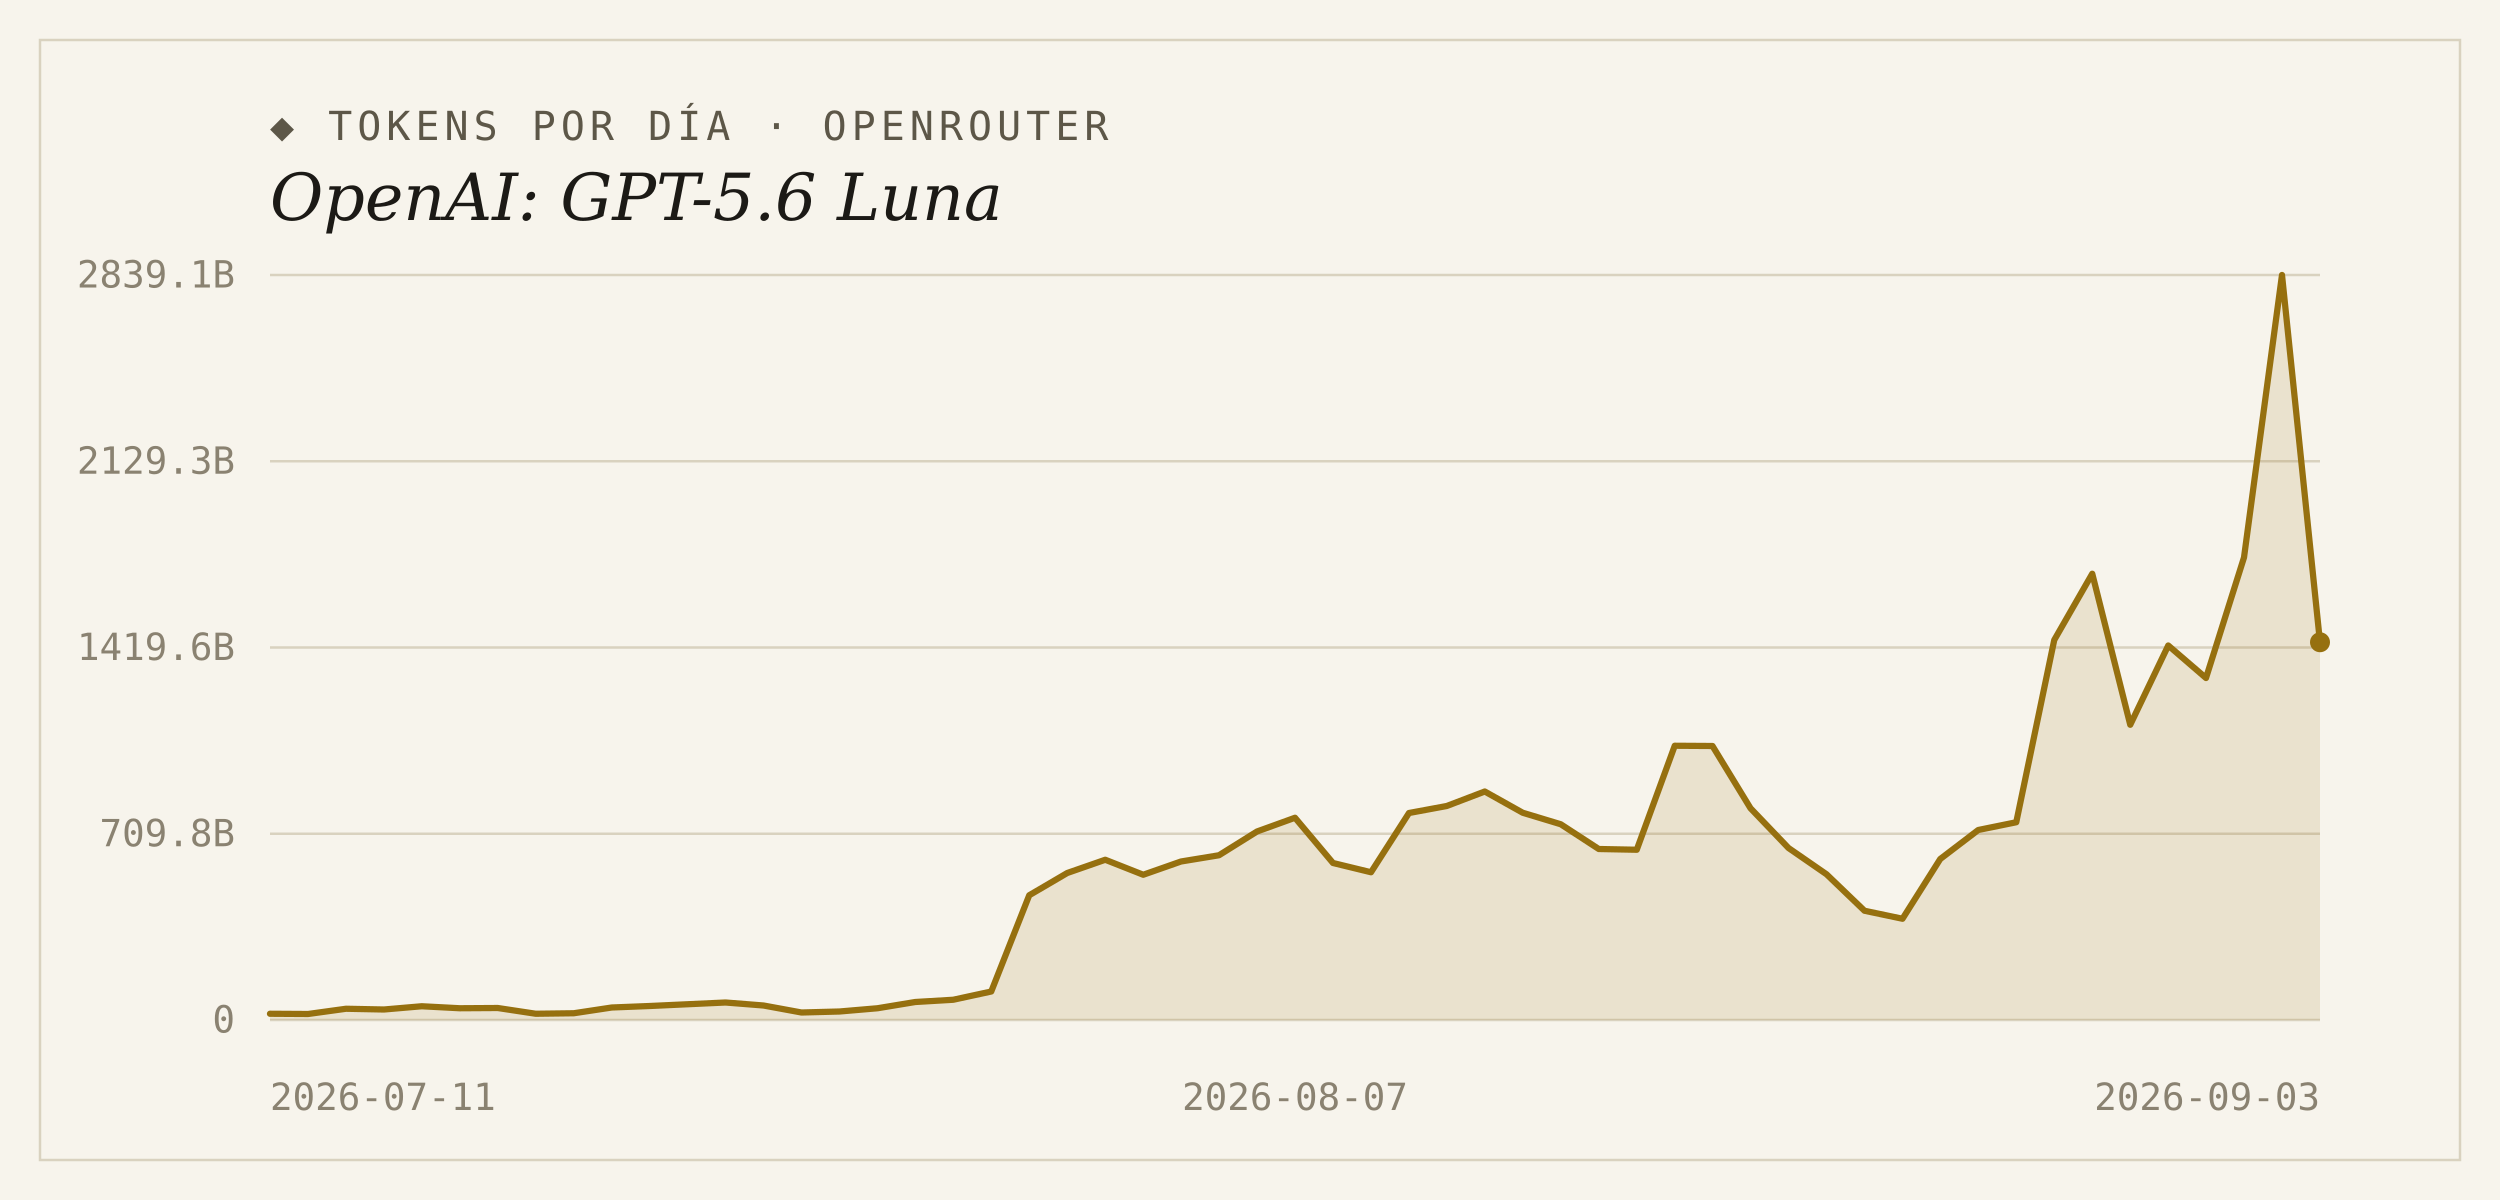
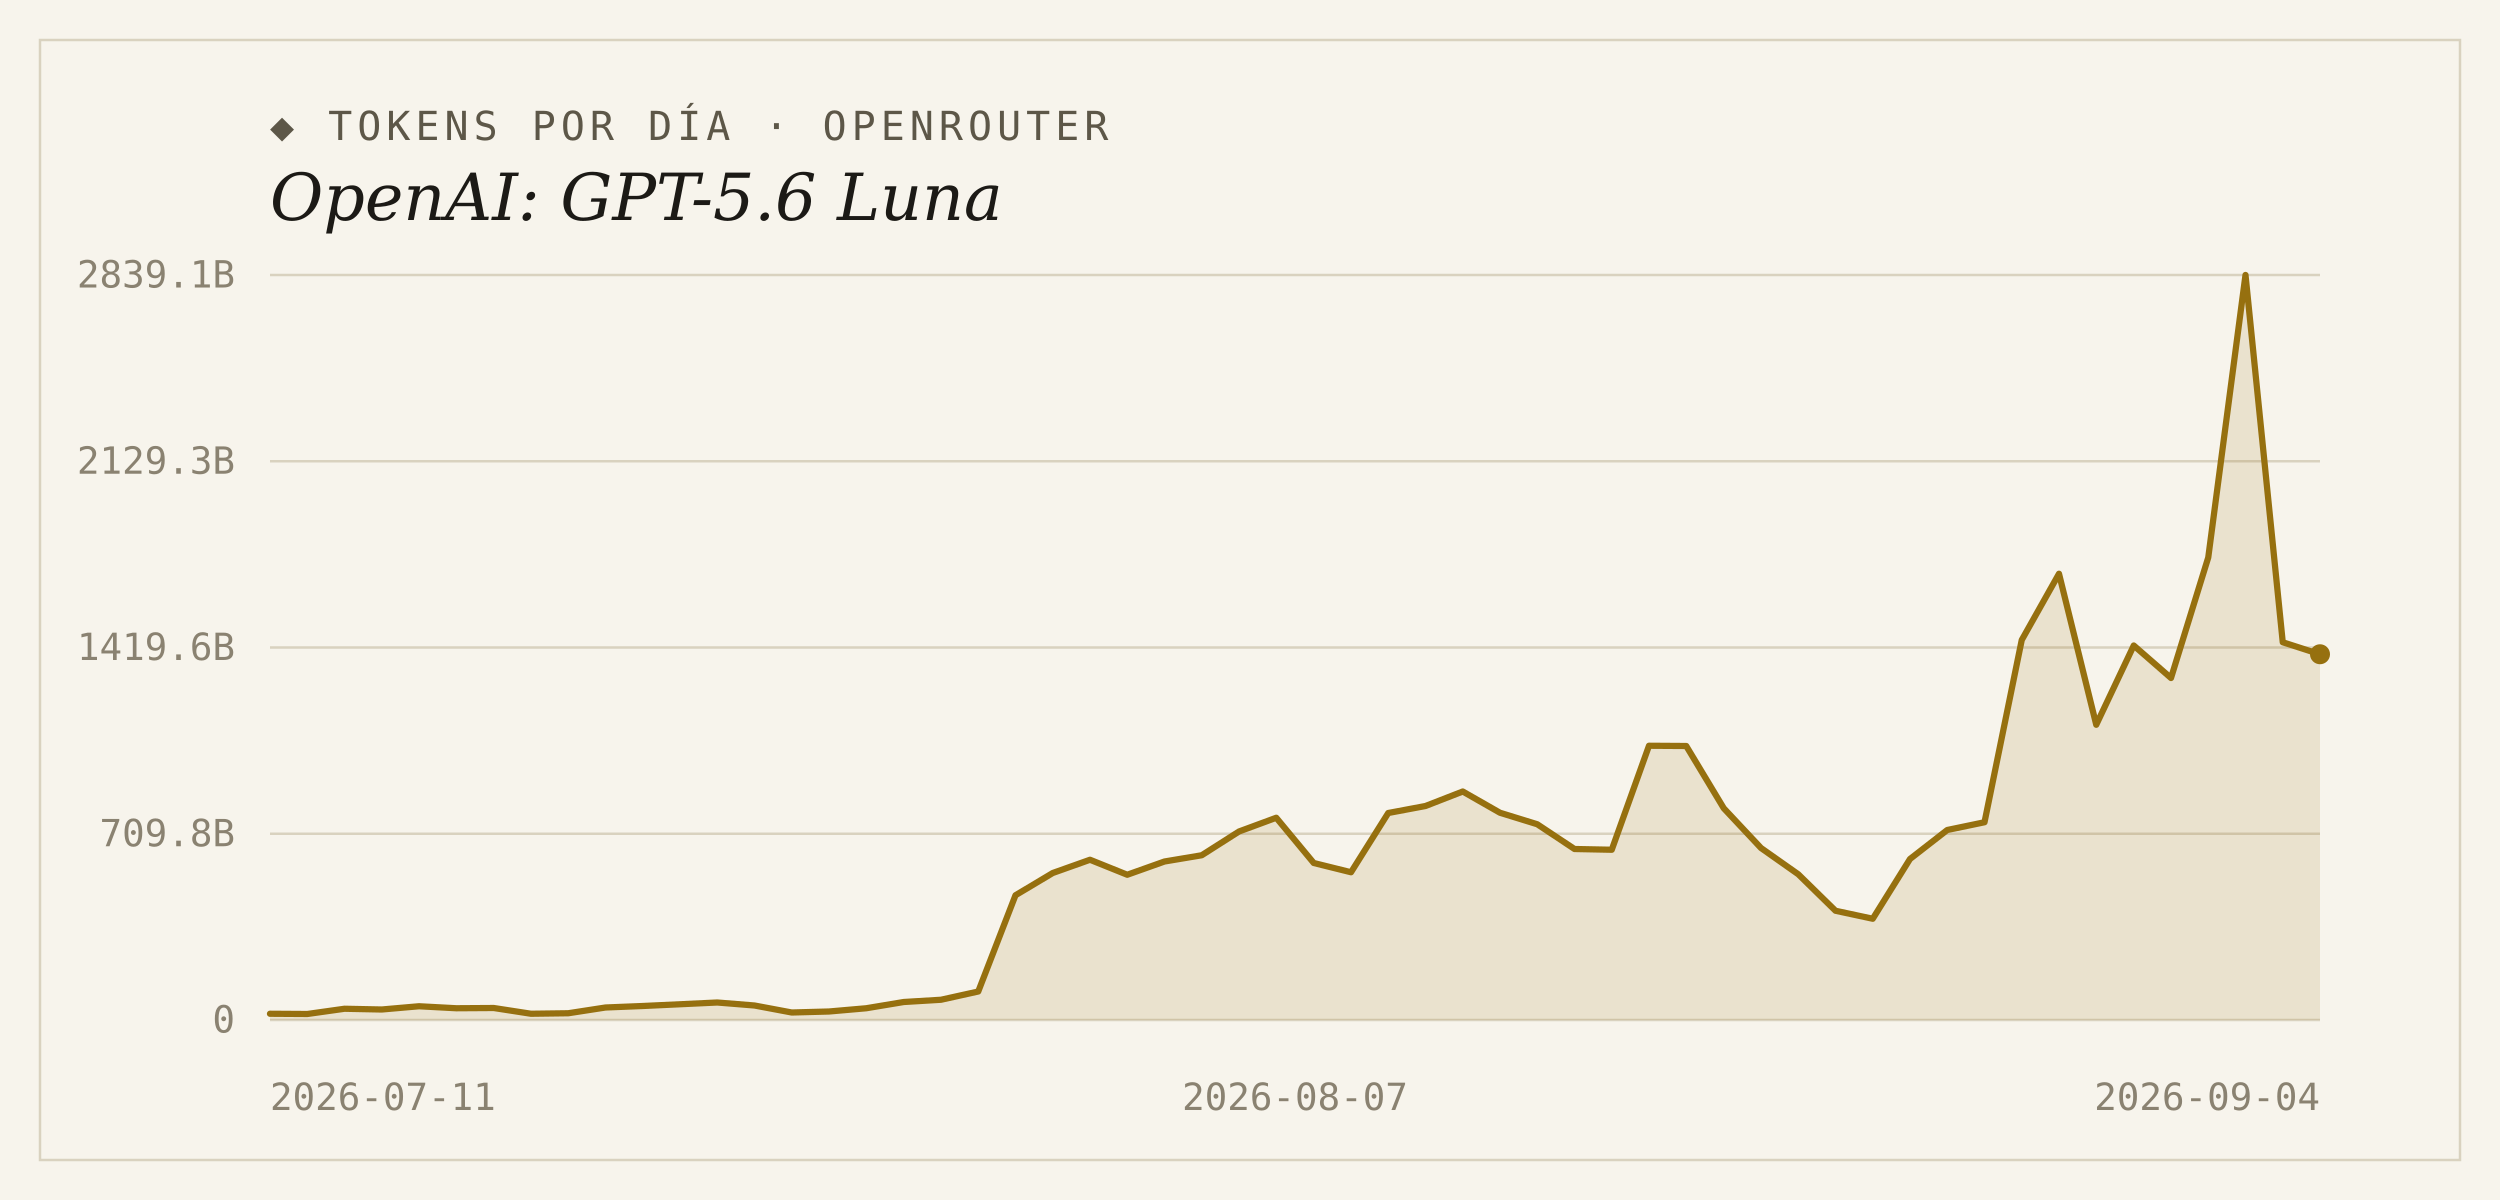
<svg xmlns="http://www.w3.org/2000/svg" width="1000" height="480" viewBox="0 0 1000 480">
  <rect width="1000" height="480" fill="#f7f4ec" />
  <rect x="16" y="16" width="968" height="448" fill="none" stroke="#d9d2bf" stroke-width="1" />
  <text x="108" y="56" font-family="'DejaVu Sans Mono', Consolas, monospace" font-size="16" letter-spacing="2" fill="#5d5748">◆ TOKENS POR DÍA · OPENROUTER</text>
  <text x="108" y="88" font-family="Georgia, 'DejaVu Serif', serif" font-size="26" font-style="italic" fill="#1c1a16">OpenAI: GPT-5.6 Luna</text>
  <line x1="108" y1="408.0" x2="928" y2="408.0" stroke="#d9d2bf" stroke-width="1" />
  <text x="94" y="413" text-anchor="end" font-family="'DejaVu Sans Mono', Consolas, monospace" font-size="15" fill="#8a8271">0</text>
  <line x1="108" y1="333.5" x2="928" y2="333.5" stroke="#d9d2bf" stroke-width="1" />
  <text x="94" y="338.5" text-anchor="end" font-family="'DejaVu Sans Mono', Consolas, monospace" font-size="15" fill="#8a8271">709.8B</text>
  <line x1="108" y1="259.0" x2="928" y2="259.0" stroke="#d9d2bf" stroke-width="1" />
  <text x="94" y="264" text-anchor="end" font-family="'DejaVu Sans Mono', Consolas, monospace" font-size="15" fill="#8a8271">1419.6B</text>
  <line x1="108" y1="184.5" x2="928" y2="184.5" stroke="#d9d2bf" stroke-width="1" />
  <text x="94" y="189.5" text-anchor="end" font-family="'DejaVu Sans Mono', Consolas, monospace" font-size="15" fill="#8a8271">2129.3B</text>
  <line x1="108" y1="110.0" x2="928" y2="110.0" stroke="#d9d2bf" stroke-width="1" />
  <text x="94" y="115" text-anchor="end" font-family="'DejaVu Sans Mono', Consolas, monospace" font-size="15" fill="#8a8271">2839.1B</text>
-   <path d="M 108,408.0 L 108.0,405.5 L 123.2,405.6 L 138.4,403.5 L 153.6,403.8 L 168.7,402.5 L 183.9,403.3 L 199.1,403.2 L 214.3,405.5 L 229.5,405.3 L 244.7,403.0 L 259.9,402.4 L 275.0,401.7 L 290.2,401.0 L 305.4,402.2 L 320.6,405.0 L 335.8,404.6 L 351.0,403.3 L 366.1,400.8 L 381.3,399.9 L 396.5,396.6 L 411.7,358.1 L 426.9,349.2 L 442.1,343.9 L 457.3,349.9 L 472.4,344.6 L 487.6,342.1 L 502.8,332.6 L 518.0,327.1 L 533.2,345.2 L 548.4,348.9 L 563.6,325.2 L 578.7,322.4 L 593.9,316.6 L 609.1,325.1 L 624.3,329.7 L 639.5,339.6 L 654.7,339.9 L 669.9,298.3 L 685.0,298.4 L 700.2,323.3 L 715.4,339.2 L 730.6,349.7 L 745.8,364.3 L 761.0,367.5 L 776.1,343.6 L 791.3,332.0 L 806.5,328.9 L 821.7,256.0 L 836.9,229.5 L 852.1,289.9 L 867.3,258.2 L 882.4,271.2 L 897.6,223.0 L 912.8,110.0 L 928.0,256.9 L 928.0,408.0 Z" fill="#96700f" fill-opacity="0.14" />
-   <polyline points="108.0,405.5 123.2,405.6 138.4,403.5 153.6,403.8 168.7,402.5 183.9,403.3 199.1,403.2 214.3,405.5 229.5,405.3 244.7,403.0 259.9,402.4 275.0,401.7 290.2,401.0 305.4,402.2 320.6,405.0 335.8,404.6 351.0,403.3 366.1,400.8 381.3,399.9 396.5,396.6 411.7,358.1 426.9,349.2 442.1,343.9 457.3,349.9 472.4,344.6 487.6,342.1 502.8,332.6 518.0,327.1 533.2,345.2 548.4,348.9 563.6,325.2 578.7,322.4 593.9,316.6 609.1,325.1 624.3,329.7 639.5,339.6 654.7,339.9 669.9,298.3 685.0,298.4 700.2,323.3 715.4,339.2 730.6,349.7 745.8,364.3 761.0,367.5 776.1,343.6 791.3,332.0 806.5,328.9 821.7,256.0 836.9,229.5 852.1,289.9 867.3,258.2 882.4,271.2 897.6,223.0 912.8,110.0 928.0,256.9" fill="none" stroke="#96700f" stroke-width="2.5" stroke-linejoin="round" stroke-linecap="round" />
-   <circle cx="928.0" cy="256.9" r="4" fill="#96700f" />
+   <path d="M 108,408.0 L 108.0,405.5 L 122.9,405.6 L 137.8,403.5 L 152.7,403.8 L 167.6,402.5 L 182.5,403.3 L 197.5,403.2 L 212.4,405.5 L 227.3,405.3 L 242.2,403.0 L 257.1,402.4 L 272.0,401.7 L 286.9,401.0 L 301.8,402.2 L 316.7,405.0 L 331.6,404.6 L 346.5,403.3 L 361.5,400.8 L 376.4,399.9 L 391.3,396.6 L 406.2,358.1 L 421.1,349.2 L 436.0,343.9 L 450.9,349.9 L 465.8,344.6 L 480.7,342.1 L 495.6,332.6 L 510.5,327.1 L 525.5,345.2 L 540.4,348.9 L 555.3,325.2 L 570.2,322.4 L 585.1,316.6 L 600.0,325.1 L 614.9,329.7 L 629.8,339.6 L 644.7,339.9 L 659.6,298.3 L 674.5,298.4 L 689.5,323.3 L 704.4,339.2 L 719.3,349.7 L 734.2,364.3 L 749.1,367.5 L 764.0,343.6 L 778.9,332.0 L 793.8,328.9 L 808.7,256.0 L 823.6,229.5 L 838.5,289.9 L 853.5,258.2 L 868.4,271.2 L 883.3,223.0 L 898.2,110.0 L 913.1,256.9 L 928.0,261.7 L 928.0,408.0 Z" fill="#96700f" fill-opacity="0.14" />
+   <polyline points="108.0,405.5 122.9,405.6 137.8,403.5 152.7,403.8 167.6,402.5 182.5,403.3 197.5,403.2 212.4,405.5 227.3,405.3 242.2,403.0 257.1,402.4 272.0,401.7 286.9,401.0 301.8,402.2 316.7,405.0 331.6,404.6 346.5,403.3 361.5,400.8 376.4,399.9 391.3,396.6 406.2,358.1 421.1,349.2 436.0,343.9 450.9,349.9 465.8,344.6 480.7,342.1 495.6,332.6 510.5,327.1 525.5,345.2 540.4,348.9 555.3,325.2 570.2,322.4 585.1,316.6 600.0,325.1 614.9,329.7 629.8,339.6 644.7,339.9 659.6,298.3 674.5,298.4 689.5,323.3 704.4,339.2 719.3,349.7 734.2,364.3 749.1,367.5 764.0,343.6 778.9,332.0 793.8,328.9 808.7,256.0 823.6,229.5 838.5,289.9 853.5,258.2 868.4,271.2 883.3,223.0 898.2,110.0 913.1,256.9 928.0,261.7" fill="none" stroke="#96700f" stroke-width="2.5" stroke-linejoin="round" stroke-linecap="round" />
+   <circle cx="928.0" cy="261.7" r="4" fill="#96700f" />
  <text x="108" y="444" text-anchor="start" font-family="'DejaVu Sans Mono', Consolas, monospace" font-size="15" fill="#8a8271">2026-07-11</text>
  <text x="518" y="444" text-anchor="middle" font-family="'DejaVu Sans Mono', Consolas, monospace" font-size="15" fill="#8a8271">2026-08-07</text>
-   <text x="928" y="444" text-anchor="end" font-family="'DejaVu Sans Mono', Consolas, monospace" font-size="15" fill="#8a8271">2026-09-03</text>
+   <text x="928" y="444" text-anchor="end" font-family="'DejaVu Sans Mono', Consolas, monospace" font-size="15" fill="#8a8271">2026-09-04</text>
</svg>
